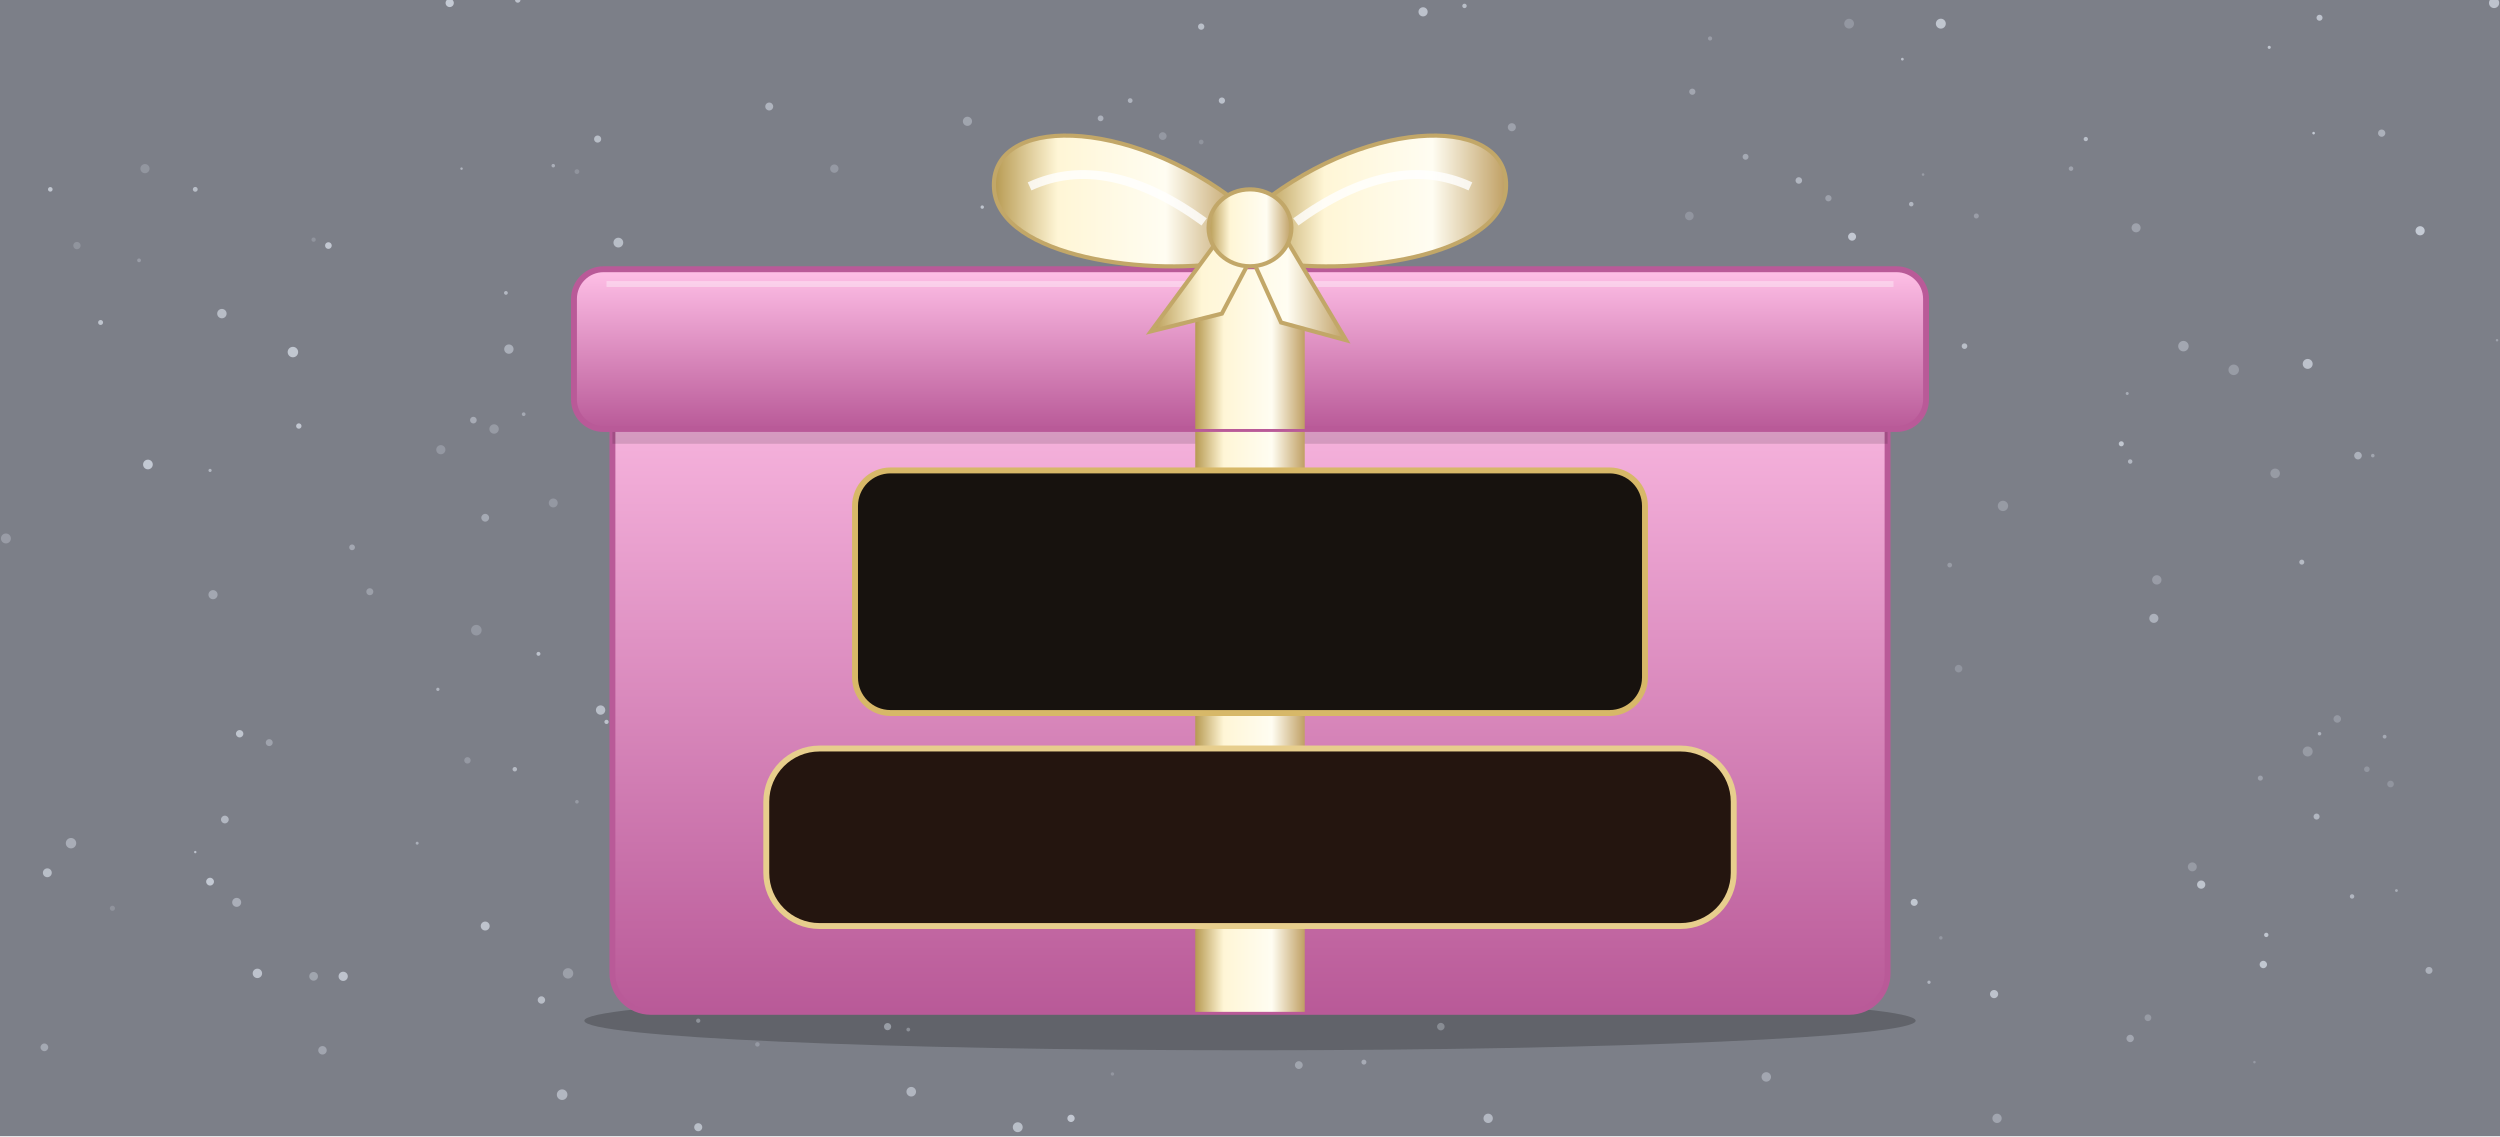
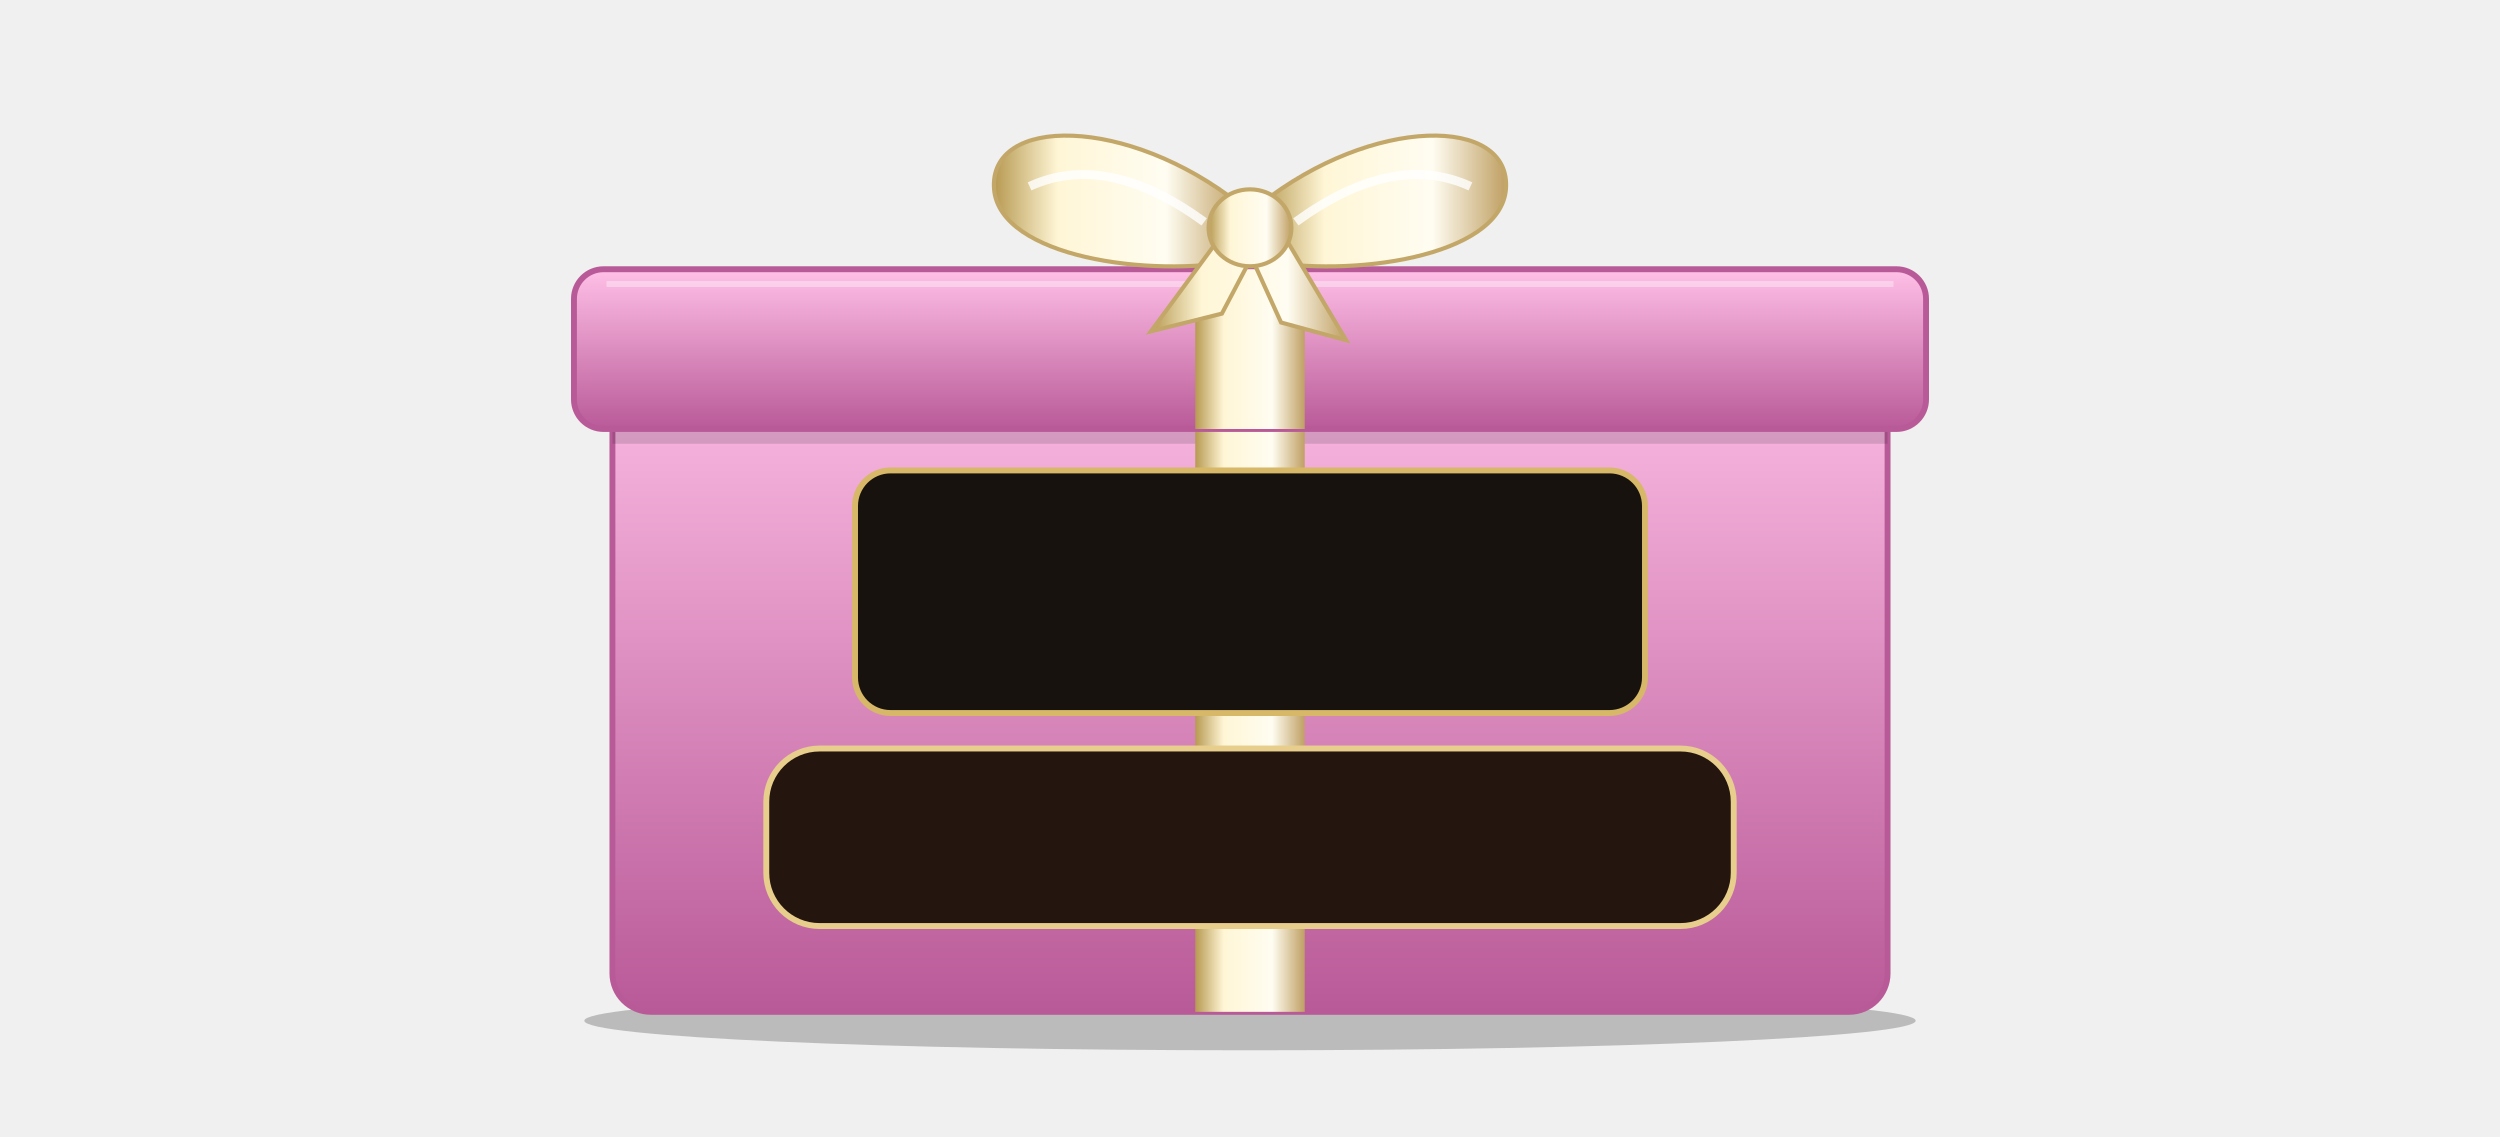
<svg xmlns="http://www.w3.org/2000/svg" width="845" height="384" viewBox="0 0 845 384">
  <defs>
    <linearGradient id="box" x2="0" y2="1">
      <stop stop-color="#ffc0e7" />
      <stop offset="1" stop-color="#b95a98" />
    </linearGradient>
    <linearGradient id="ribbon">
      <stop stop-color="#b79a52" />
      <stop offset=".26" stop-color="#fff6d6" />
      <stop offset=".7" stop-color="#fffdf2" />
      <stop offset="1" stop-color="#c0a064" />
    </linearGradient>
    <linearGradient id="lid" x2="0" y2="1">
      <stop stop-color="#ffc0e7" />
      <stop offset="1" stop-color="#b95a98" />
    </linearGradient>
  </defs>
-   <g opacity="0.5">
-     <rect width="845" height="384" fill="#080d20" />
-     <circle cx="729" cy="196" r="1.58" fill="#dbeafe" opacity="0.27" />
-     <circle cx="171" cy="99" r="0.64" fill="#dbeafe" opacity="0.52" />
-     <circle cx="722" cy="77" r="1.53" fill="#dbeafe" opacity="0.32" />
-     <circle cx="784" cy="6" r="1.02" fill="#dbeafe" opacity="0.61" />
-     <circle cx="650" cy="59" r="0.44" fill="#dbeafe" opacity="0.26" />
-     <circle cx="503" cy="378" r="1.58" fill="#dbeafe" opacity="0.52" />
-     <circle cx="511" cy="43" r="1.36" fill="#dbeafe" opacity="0.31" />
-     <circle cx="626" cy="80" r="1.35" fill="#dbeafe" opacity="0.66" />
-     <circle cx="76" cy="277" r="1.31" fill="#dbeafe" opacity="0.51" />
-     <circle cx="34" cy="109" r="0.84" fill="#dbeafe" opacity="0.63" />
-     <circle cx="71" cy="159" r="0.54" fill="#dbeafe" opacity="0.51" />
-     <circle cx="818" cy="78" r="1.55" fill="#dbeafe" opacity="0.68" />
-     <circle cx="290" cy="136" r="1.19" fill="#dbeafe" opacity="0.32" />
-     <circle cx="202" cy="47" r="1.21" fill="#dbeafe" opacity="0.57" />
-     <circle cx="668" cy="73" r="0.85" fill="#dbeafe" opacity="0.28" />
-     <circle cx="618" cy="67" r="1.07" fill="#dbeafe" opacity="0.31" />
-     <circle cx="521" cy="115" r="1.14" fill="#dbeafe" opacity="0.30" />
-     <circle cx="646" cy="69" r="0.77" fill="#dbeafe" opacity="0.50" />
-     <circle cx="664" cy="117" r="0.95" fill="#dbeafe" opacity="0.58" />
-     <circle cx="413" cy="34" r="1.06" fill="#dbeafe" opacity="0.60" />
-     <circle cx="256" cy="94" r="1.44" fill="#dbeafe" opacity="0.59" />
-     <circle cx="349" cy="127" r="1.67" fill="#dbeafe" opacity="0.20" />
-     <circle cx="461" cy="359" r="0.84" fill="#dbeafe" opacity="0.40" />
-     <circle cx="782" cy="45" r="0.45" fill="#dbeafe" opacity="0.67" />
-     <circle cx="728" cy="209" r="1.54" fill="#dbeafe" opacity="0.45" />
-     <circle cx="590" cy="268" r="0.97" fill="#dbeafe" opacity="0.38" />
-     <circle cx="226" cy="144" r="0.82" fill="#dbeafe" opacity="0.33" />
-     <circle cx="344" cy="381" r="1.67" fill="#dbeafe" opacity="0.58" />
-     <circle cx="656" cy="8" r="1.68" fill="#dbeafe" opacity="0.64" />
-     <circle cx="15" cy="354" r="1.30" fill="#dbeafe" opacity="0.38" />
-     <circle cx="402" cy="149" r="0.77" fill="#dbeafe" opacity="0.37" />
-     <circle cx="778" cy="190" r="0.85" fill="#dbeafe" opacity="0.54" />
-     <circle cx="406" cy="9" r="1.07" fill="#dbeafe" opacity="0.58" />
-     <circle cx="172" cy="118" r="1.58" fill="#dbeafe" opacity="0.44" />
-     <circle cx="603" cy="109" r="1.72" fill="#dbeafe" opacity="0.25" />
-     <circle cx="49" cy="57" r="1.55" fill="#dbeafe" opacity="0.21" />
-     <circle cx="24" cy="285" r="1.76" fill="#dbeafe" opacity="0.42" />
-     <circle cx="187" cy="170" r="1.51" fill="#dbeafe" opacity="0.23" />
-     <circle cx="187" cy="56" r="0.60" fill="#dbeafe" opacity="0.43" />
-     <circle cx="80" cy="305" r="1.52" fill="#dbeafe" opacity="0.43" />
-     <circle cx="720" cy="156" r="0.76" fill="#dbeafe" opacity="0.51" />
-     <circle cx="464" cy="235" r="1.31" fill="#dbeafe" opacity="0.39" />
-     <circle cx="675" cy="378" r="1.57" fill="#dbeafe" opacity="0.35" />
-     <circle cx="195" cy="271" r="0.61" fill="#dbeafe" opacity="0.25" />
-     <circle cx="348" cy="144" r="1.74" fill="#dbeafe" opacity="0.60" />
-     <circle cx="656" cy="317" r="0.59" fill="#dbeafe" opacity="0.23" />
-     <circle cx="765" cy="326" r="1.25" fill="#dbeafe" opacity="0.65" />
-     <circle cx="243" cy="138" r="1.05" fill="#dbeafe" opacity="0.27" />
-     <circle cx="385" cy="319" r="1.19" fill="#dbeafe" opacity="0.42" />
-     <circle cx="349" cy="233" r="1.36" fill="#dbeafe" opacity="0.26" />
-     <circle cx="47" cy="88" r="0.64" fill="#dbeafe" opacity="0.27" />
-     <circle cx="844" cy="115" r="0.42" fill="#dbeafe" opacity="0.32" />
-     <circle cx="487" cy="347" r="1.27" fill="#dbeafe" opacity="0.47" />
-     <circle cx="336" cy="135" r="0.73" fill="#dbeafe" opacity="0.65" />
-     <circle cx="564" cy="144" r="1.72" fill="#dbeafe" opacity="0.30" />
-     <circle cx="647" cy="305" r="1.20" fill="#dbeafe" opacity="0.65" />
-     <circle cx="373" cy="116" r="1.51" fill="#dbeafe" opacity="0.65" />
-     <circle cx="800" cy="260" r="0.95" fill="#dbeafe" opacity="0.22" />
-     <circle cx="366" cy="227" r="1.58" fill="#dbeafe" opacity="0.41" />
-     <circle cx="459" cy="241" r="1.19" fill="#dbeafe" opacity="0.30" />
-     <circle cx="111" cy="83" r="1.13" fill="#dbeafe" opacity="0.66" />
-     <circle cx="797" cy="154" r="1.29" fill="#dbeafe" opacity="0.45" />
-     <circle cx="71" cy="298" r="1.32" fill="#dbeafe" opacity="0.67" />
-     <circle cx="720" cy="351" r="1.25" fill="#dbeafe" opacity="0.36" />
-     <circle cx="116" cy="330" r="1.56" fill="#dbeafe" opacity="0.62" />
-     <circle cx="529" cy="129" r="1.26" fill="#dbeafe" opacity="0.53" />
-     <circle cx="160" cy="142" r="1.13" fill="#dbeafe" opacity="0.40" />
-     <circle cx="167" cy="145" r="1.59" fill="#dbeafe" opacity="0.25" />
-     <circle cx="625" cy="8" r="1.65" fill="#dbeafe" opacity="0.22" />
-     <circle cx="495" cy="2" r="0.75" fill="#dbeafe" opacity="0.57" />
-     <circle cx="784" cy="248" r="0.60" fill="#dbeafe" opacity="0.45" />
-     <circle cx="235" cy="307" r="0.89" fill="#dbeafe" opacity="0.23" />
-     <circle cx="652" cy="332" r="0.56" fill="#dbeafe" opacity="0.49" />
-     <circle cx="183" cy="338" r="1.25" fill="#dbeafe" opacity="0.56" />
-     <circle cx="592" cy="103" r="0.88" fill="#dbeafe" opacity="0.48" />
-     <circle cx="236" cy="130" r="1.75" fill="#dbeafe" opacity="0.67" />
-     <circle cx="572" cy="31" r="1.05" fill="#dbeafe" opacity="0.36" />
-     <circle cx="203" cy="240" r="1.58" fill="#dbeafe" opacity="0.58" />
-     <circle cx="755" cy="125" r="1.78" fill="#dbeafe" opacity="0.26" />
-     <circle cx="843" cy="1" r="1.73" fill="#dbeafe" opacity="0.62" />
-     <circle cx="141" cy="285" r="0.50" fill="#dbeafe" opacity="0.44" />
-     <circle cx="766" cy="316" r="0.74" fill="#dbeafe" opacity="0.64" />
-     <circle cx="462" cy="320" r="1.67" fill="#dbeafe" opacity="0.47" />
-     <circle cx="175" cy="0" r="0.92" fill="#dbeafe" opacity="0.61" />
-     <circle cx="790" cy="243" r="1.27" fill="#dbeafe" opacity="0.24" />
-     <circle cx="164" cy="175" r="1.32" fill="#dbeafe" opacity="0.39" />
-     <circle cx="192" cy="329" r="1.76" fill="#dbeafe" opacity="0.30" />
-     <circle cx="636" cy="151" r="1.74" fill="#dbeafe" opacity="0.57" />
-     <circle cx="205" cy="244" r="0.72" fill="#dbeafe" opacity="0.61" />
-     <circle cx="444" cy="77" r="1.11" fill="#dbeafe" opacity="0.55" />
-     <circle cx="617" cy="118" r="1.41" fill="#dbeafe" opacity="0.44" />
-     <circle cx="282" cy="57" r="1.41" fill="#dbeafe" opacity="0.24" />
-     <circle cx="741" cy="293" r="1.51" fill="#dbeafe" opacity="0.25" />
-     <circle cx="2" cy="182" r="1.68" fill="#dbeafe" opacity="0.27" />
-     <circle cx="545" cy="148" r="1.34" fill="#dbeafe" opacity="0.59" />
-     <circle cx="75" cy="106" r="1.59" fill="#dbeafe" opacity="0.56" />
-     <circle cx="802" cy="154" r="0.61" fill="#dbeafe" opacity="0.34" />
-     <circle cx="99" cy="119" r="1.77" fill="#dbeafe" opacity="0.65" />
-     <circle cx="164" cy="313" r="1.51" fill="#dbeafe" opacity="0.62" />
-     <circle cx="767" cy="16" r="0.53" fill="#dbeafe" opacity="0.63" />
-     <circle cx="283" cy="213" r="1.01" fill="#dbeafe" opacity="0.42" />
-     <circle cx="101" cy="144" r="0.91" fill="#dbeafe" opacity="0.66" />
-     <circle cx="619" cy="222" r="0.95" fill="#dbeafe" opacity="0.62" />
-     <circle cx="149" cy="152" r="1.55" fill="#dbeafe" opacity="0.23" />
-     <circle cx="481" cy="4" r="1.55" fill="#dbeafe" opacity="0.61" />
-     <circle cx="16" cy="295" r="1.50" fill="#dbeafe" opacity="0.57" />
-     <circle cx="662" cy="226" r="1.28" fill="#dbeafe" opacity="0.20" />
-     <circle cx="260" cy="36" r="1.34" fill="#dbeafe" opacity="0.48" />
-     <circle cx="408" cy="87" r="0.92" fill="#dbeafe" opacity="0.24" />
-     <circle cx="795" cy="303" r="0.75" fill="#dbeafe" opacity="0.50" />
-     <circle cx="764" cy="263" r="0.86" fill="#dbeafe" opacity="0.31" />
-     <circle cx="821" cy="328" r="1.19" fill="#dbeafe" opacity="0.45" />
-     <circle cx="677" cy="171" r="1.75" fill="#dbeafe" opacity="0.25" />
-     <circle cx="573" cy="121" r="1.75" fill="#dbeafe" opacity="0.61" />
-     <circle cx="738" cy="117" r="1.77" fill="#dbeafe" opacity="0.37" />
-     <circle cx="590" cy="53" r="1.00" fill="#dbeafe" opacity="0.38" />
-     <circle cx="50" cy="157" r="1.64" fill="#dbeafe" opacity="0.67" />
-     <circle cx="386" cy="59" r="1.73" fill="#dbeafe" opacity="0.25" />
-     <circle cx="472" cy="323" r="0.85" fill="#dbeafe" opacity="0.56" />
-     <circle cx="578" cy="13" r="0.71" fill="#dbeafe" opacity="0.27" />
-     <circle cx="324" cy="329" r="0.52" fill="#dbeafe" opacity="0.26" />
-     <circle cx="570" cy="281" r="1.47" fill="#dbeafe" opacity="0.63" />
-     <circle cx="236" cy="345" r="0.72" fill="#dbeafe" opacity="0.54" />
-     <circle cx="525" cy="291" r="1.02" fill="#dbeafe" opacity="0.50" />
-     <circle cx="780" cy="123" r="1.68" fill="#dbeafe" opacity="0.61" />
-     <circle cx="300" cy="347" r="1.22" fill="#dbeafe" opacity="0.67" />
-     <circle cx="544" cy="206" r="1.67" fill="#dbeafe" opacity="0.21" />
-     <circle cx="332" cy="70" r="0.58" fill="#dbeafe" opacity="0.63" />
-     <circle cx="409" cy="84" r="0.69" fill="#dbeafe" opacity="0.24" />
-     <circle cx="310" cy="179" r="1.72" fill="#dbeafe" opacity="0.67" />
-     <circle cx="327" cy="41" r="1.55" fill="#dbeafe" opacity="0.34" />
-     <circle cx="420" cy="233" r="1.12" fill="#dbeafe" opacity="0.41" />
-     <circle cx="769" cy="160" r="1.62" fill="#dbeafe" opacity="0.25" />
-     <circle cx="571" cy="73" r="1.46" fill="#dbeafe" opacity="0.20" />
-     <circle cx="72" cy="201" r="1.54" fill="#dbeafe" opacity="0.37" />
-     <circle cx="106" cy="81" r="0.73" fill="#dbeafe" opacity="0.19" />
-     <circle cx="282" cy="91" r="0.55" fill="#dbeafe" opacity="0.26" />
-     <circle cx="66" cy="64" r="0.82" fill="#dbeafe" opacity="0.57" />
-     <circle cx="81" cy="248" r="1.25" fill="#dbeafe" opacity="0.63" />
-     <circle cx="236" cy="381" r="1.36" fill="#dbeafe" opacity="0.58" />
-     <circle cx="416" cy="81" r="1.28" fill="#dbeafe" opacity="0.39" />
-     <circle cx="376" cy="363" r="0.57" fill="#dbeafe" opacity="0.21" />
-     <circle cx="659" cy="191" r="0.80" fill="#dbeafe" opacity="0.26" />
-     <circle cx="489" cy="342" r="0.60" fill="#dbeafe" opacity="0.50" />
-     <circle cx="381" cy="134" r="0.45" fill="#dbeafe" opacity="0.26" />
-     <circle cx="320" cy="238" r="1.72" fill="#dbeafe" opacity="0.48" />
-     <circle cx="406" cy="48" r="0.80" fill="#dbeafe" opacity="0.19" />
-     <circle cx="719" cy="133" r="0.51" fill="#dbeafe" opacity="0.41" />
-     <circle cx="190" cy="370" r="1.79" fill="#dbeafe" opacity="0.51" />
-     <circle cx="705" cy="47" r="0.73" fill="#dbeafe" opacity="0.58" />
-     <circle cx="26" cy="83" r="1.24" fill="#dbeafe" opacity="0.19" />
-     <circle cx="805" cy="45" r="1.23" fill="#dbeafe" opacity="0.46" />
-     <circle cx="380" cy="336" r="1.50" fill="#dbeafe" opacity="0.20" />
-     <circle cx="156" cy="57" r="0.42" fill="#dbeafe" opacity="0.49" />
-     <circle cx="66" cy="288" r="0.41" fill="#dbeafe" opacity="0.61" />
-     <circle cx="322" cy="186" r="1.75" fill="#dbeafe" opacity="0.24" />
-     <circle cx="161" cy="213" r="1.79" fill="#dbeafe" opacity="0.23" />
-     <circle cx="242" cy="216" r="0.42" fill="#dbeafe" opacity="0.31" />
-     <circle cx="607" cy="166" r="1.41" fill="#dbeafe" opacity="0.25" />
-     <circle cx="182" cy="221" r="0.67" fill="#dbeafe" opacity="0.61" />
-     <circle cx="208" cy="143" r="0.94" fill="#dbeafe" opacity="0.33" />
-     <circle cx="396" cy="341" r="0.73" fill="#dbeafe" opacity="0.46" />
-     <circle cx="362" cy="378" r="1.24" fill="#dbeafe" opacity="0.66" />
-     <circle cx="780" cy="254" r="1.69" fill="#dbeafe" opacity="0.25" />
-     <circle cx="264" cy="238" r="1.51" fill="#dbeafe" opacity="0.51" />
-     <circle cx="177" cy="140" r="0.63" fill="#dbeafe" opacity="0.38" />
-     <circle cx="608" cy="61" r="1.11" fill="#dbeafe" opacity="0.50" />
-     <circle cx="717" cy="150" r="0.86" fill="#dbeafe" opacity="0.65" />
-     <circle cx="783" cy="276" r="1.02" fill="#dbeafe" opacity="0.50" />
-     <circle cx="148" cy="233" r="0.56" fill="#dbeafe" opacity="0.49" />
-     <circle cx="393" cy="46" r="1.31" fill="#dbeafe" opacity="0.23" />
-     <circle cx="496" cy="314" r="1.27" fill="#dbeafe" opacity="0.40" />
-     <circle cx="372" cy="40" r="0.98" fill="#dbeafe" opacity="0.45" />
-     <circle cx="382" cy="34" r="0.81" fill="#dbeafe" opacity="0.47" />
-     <circle cx="808" cy="265" r="1.13" fill="#dbeafe" opacity="0.20" />
-     <circle cx="433" cy="210" r="0.45" fill="#dbeafe" opacity="0.21" />
-     <circle cx="265" cy="162" r="0.89" fill="#dbeafe" opacity="0.48" />
-     <circle cx="209" cy="82" r="1.65" fill="#dbeafe" opacity="0.57" />
-     <circle cx="106" cy="330" r="1.47" fill="#dbeafe" opacity="0.34" />
-     <circle cx="308" cy="369" r="1.62" fill="#dbeafe" opacity="0.50" />
-     <circle cx="38" cy="307" r="0.87" fill="#dbeafe" opacity="0.18" />
-     <circle cx="174" cy="260" r="0.76" fill="#dbeafe" opacity="0.54" />
-     <circle cx="307" cy="348" r="0.64" fill="#dbeafe" opacity="0.52" />
-     <circle cx="674" cy="336" r="1.38" fill="#dbeafe" opacity="0.61" />
-     <circle cx="87" cy="329" r="1.59" fill="#dbeafe" opacity="0.61" />
-     <circle cx="202" cy="121" r="1.74" fill="#dbeafe" opacity="0.34" />
-     <circle cx="560" cy="296" r="0.75" fill="#dbeafe" opacity="0.56" />
-     <circle cx="445" cy="99" r="1.77" fill="#dbeafe" opacity="0.36" />
-     <circle cx="408" cy="64" r="0.53" fill="#dbeafe" opacity="0.30" />
-     <circle cx="125" cy="200" r="1.19" fill="#dbeafe" opacity="0.30" />
-     <circle cx="152" cy="1" r="1.39" fill="#dbeafe" opacity="0.68" />
-     <circle cx="270" cy="270" r="0.64" fill="#dbeafe" opacity="0.24" />
-     <circle cx="407" cy="213" r="0.89" fill="#dbeafe" opacity="0.56" />
-     <circle cx="437" cy="62" r="0.85" fill="#dbeafe" opacity="0.62" />
-     <circle cx="574" cy="229" r="0.78" fill="#dbeafe" opacity="0.62" />
-     <circle cx="628" cy="159" r="0.49" fill="#dbeafe" opacity="0.64" />
-     <circle cx="700" cy="57" r="0.77" fill="#dbeafe" opacity="0.33" />
-     <circle cx="395" cy="329" r="1.79" fill="#dbeafe" opacity="0.67" />
-     <circle cx="597" cy="364" r="1.60" fill="#dbeafe" opacity="0.36" />
-     <circle cx="810" cy="301" r="0.48" fill="#dbeafe" opacity="0.42" />
-     <circle cx="17" cy="64" r="0.78" fill="#dbeafe" opacity="0.65" />
-     <circle cx="643" cy="20" r="0.47" fill="#dbeafe" opacity="0.60" />
-     <circle cx="301" cy="226" r="0.60" fill="#dbeafe" opacity="0.65" />
-     <circle cx="407" cy="301" r="0.44" fill="#dbeafe" opacity="0.40" />
-     <circle cx="614" cy="315" r="1.43" fill="#dbeafe" opacity="0.57" />
-     <circle cx="487" cy="160" r="0.59" fill="#dbeafe" opacity="0.40" />
-     <circle cx="119" cy="185" r="0.97" fill="#dbeafe" opacity="0.37" />
-     <circle cx="158" cy="257" r="1.09" fill="#dbeafe" opacity="0.24" />
-     <circle cx="762" cy="359" r="0.43" fill="#dbeafe" opacity="0.24" />
-     <circle cx="109" cy="355" r="1.43" fill="#dbeafe" opacity="0.35" />
-     <circle cx="256" cy="353" r="0.76" fill="#dbeafe" opacity="0.24" />
-     <circle cx="195" cy="58" r="0.81" fill="#dbeafe" opacity="0.19" />
-     <circle cx="439" cy="360" r="1.32" fill="#dbeafe" opacity="0.34" />
-     <circle cx="726" cy="344" r="1.15" fill="#dbeafe" opacity="0.25" />
-     <circle cx="744" cy="299" r="1.39" fill="#dbeafe" opacity="0.63" />
-     <circle cx="314" cy="306" r="0.64" fill="#dbeafe" opacity="0.19" />
-     <circle cx="383" cy="325" r="1.21" fill="#dbeafe" opacity="0.43" />
-     <circle cx="302" cy="320" r="0.76" fill="#dbeafe" opacity="0.40" />
-     <circle cx="91" cy="251" r="1.18" fill="#dbeafe" opacity="0.33" />
-     <circle cx="806" cy="249" r="0.65" fill="#dbeafe" opacity="0.38" />
-   </g>
  <g>
    <ellipse cx="422.5" cy="345" rx="225" ry="10" fill="#000" opacity=".22" />
    <rect x="207" y="113" width="431" height="229" rx="13" fill="url(#box)" stroke="#b95a98" stroke-width="2" />
    <path d="M207 135H638V150H207Z" fill="#000" opacity=".13" />
    <rect x="404" y="115" width="37" height="227" fill="url(#ribbon)" />
    <rect x="194" y="91" width="457" height="54" rx="10" fill="url(#lid)" stroke="#b95a98" stroke-width="2" />
    <path d="M205 96H640" stroke="#fff" opacity=".35" stroke-width="2" />
    <rect x="404" y="91" width="37" height="54" fill="url(#ribbon)" />
    <g fill="url(#ribbon)" stroke="#c2a768" stroke-width="1.4">
      <path d="M419 88C389 94 338 87 336 64C334 39 381 39 419 69Z" />
      <path d="M426 88C456 94 507 87 509 64C511 39 464 39 426 69Z" />
      <path d="M414 78L389 112L413 106L423 87L433 109L455 115L433 78Z" />
      <ellipse cx="422.5" cy="77" rx="14" ry="13" />
    </g>
    <path d="M348 63Q374 51 407 75M497 63Q471 51 438 75" fill="none" stroke="#fff" stroke-width="3" opacity=".8" />
    <rect x="289" y="159" width="267" height="82" rx="12" fill="#17120e" stroke="#d7b868" stroke-width="2" />
    <rect x="259" y="253" width="327" height="60" rx="18" fill="#24150f" stroke="#e7ce8d" stroke-width="2" />
  </g>
</svg>
